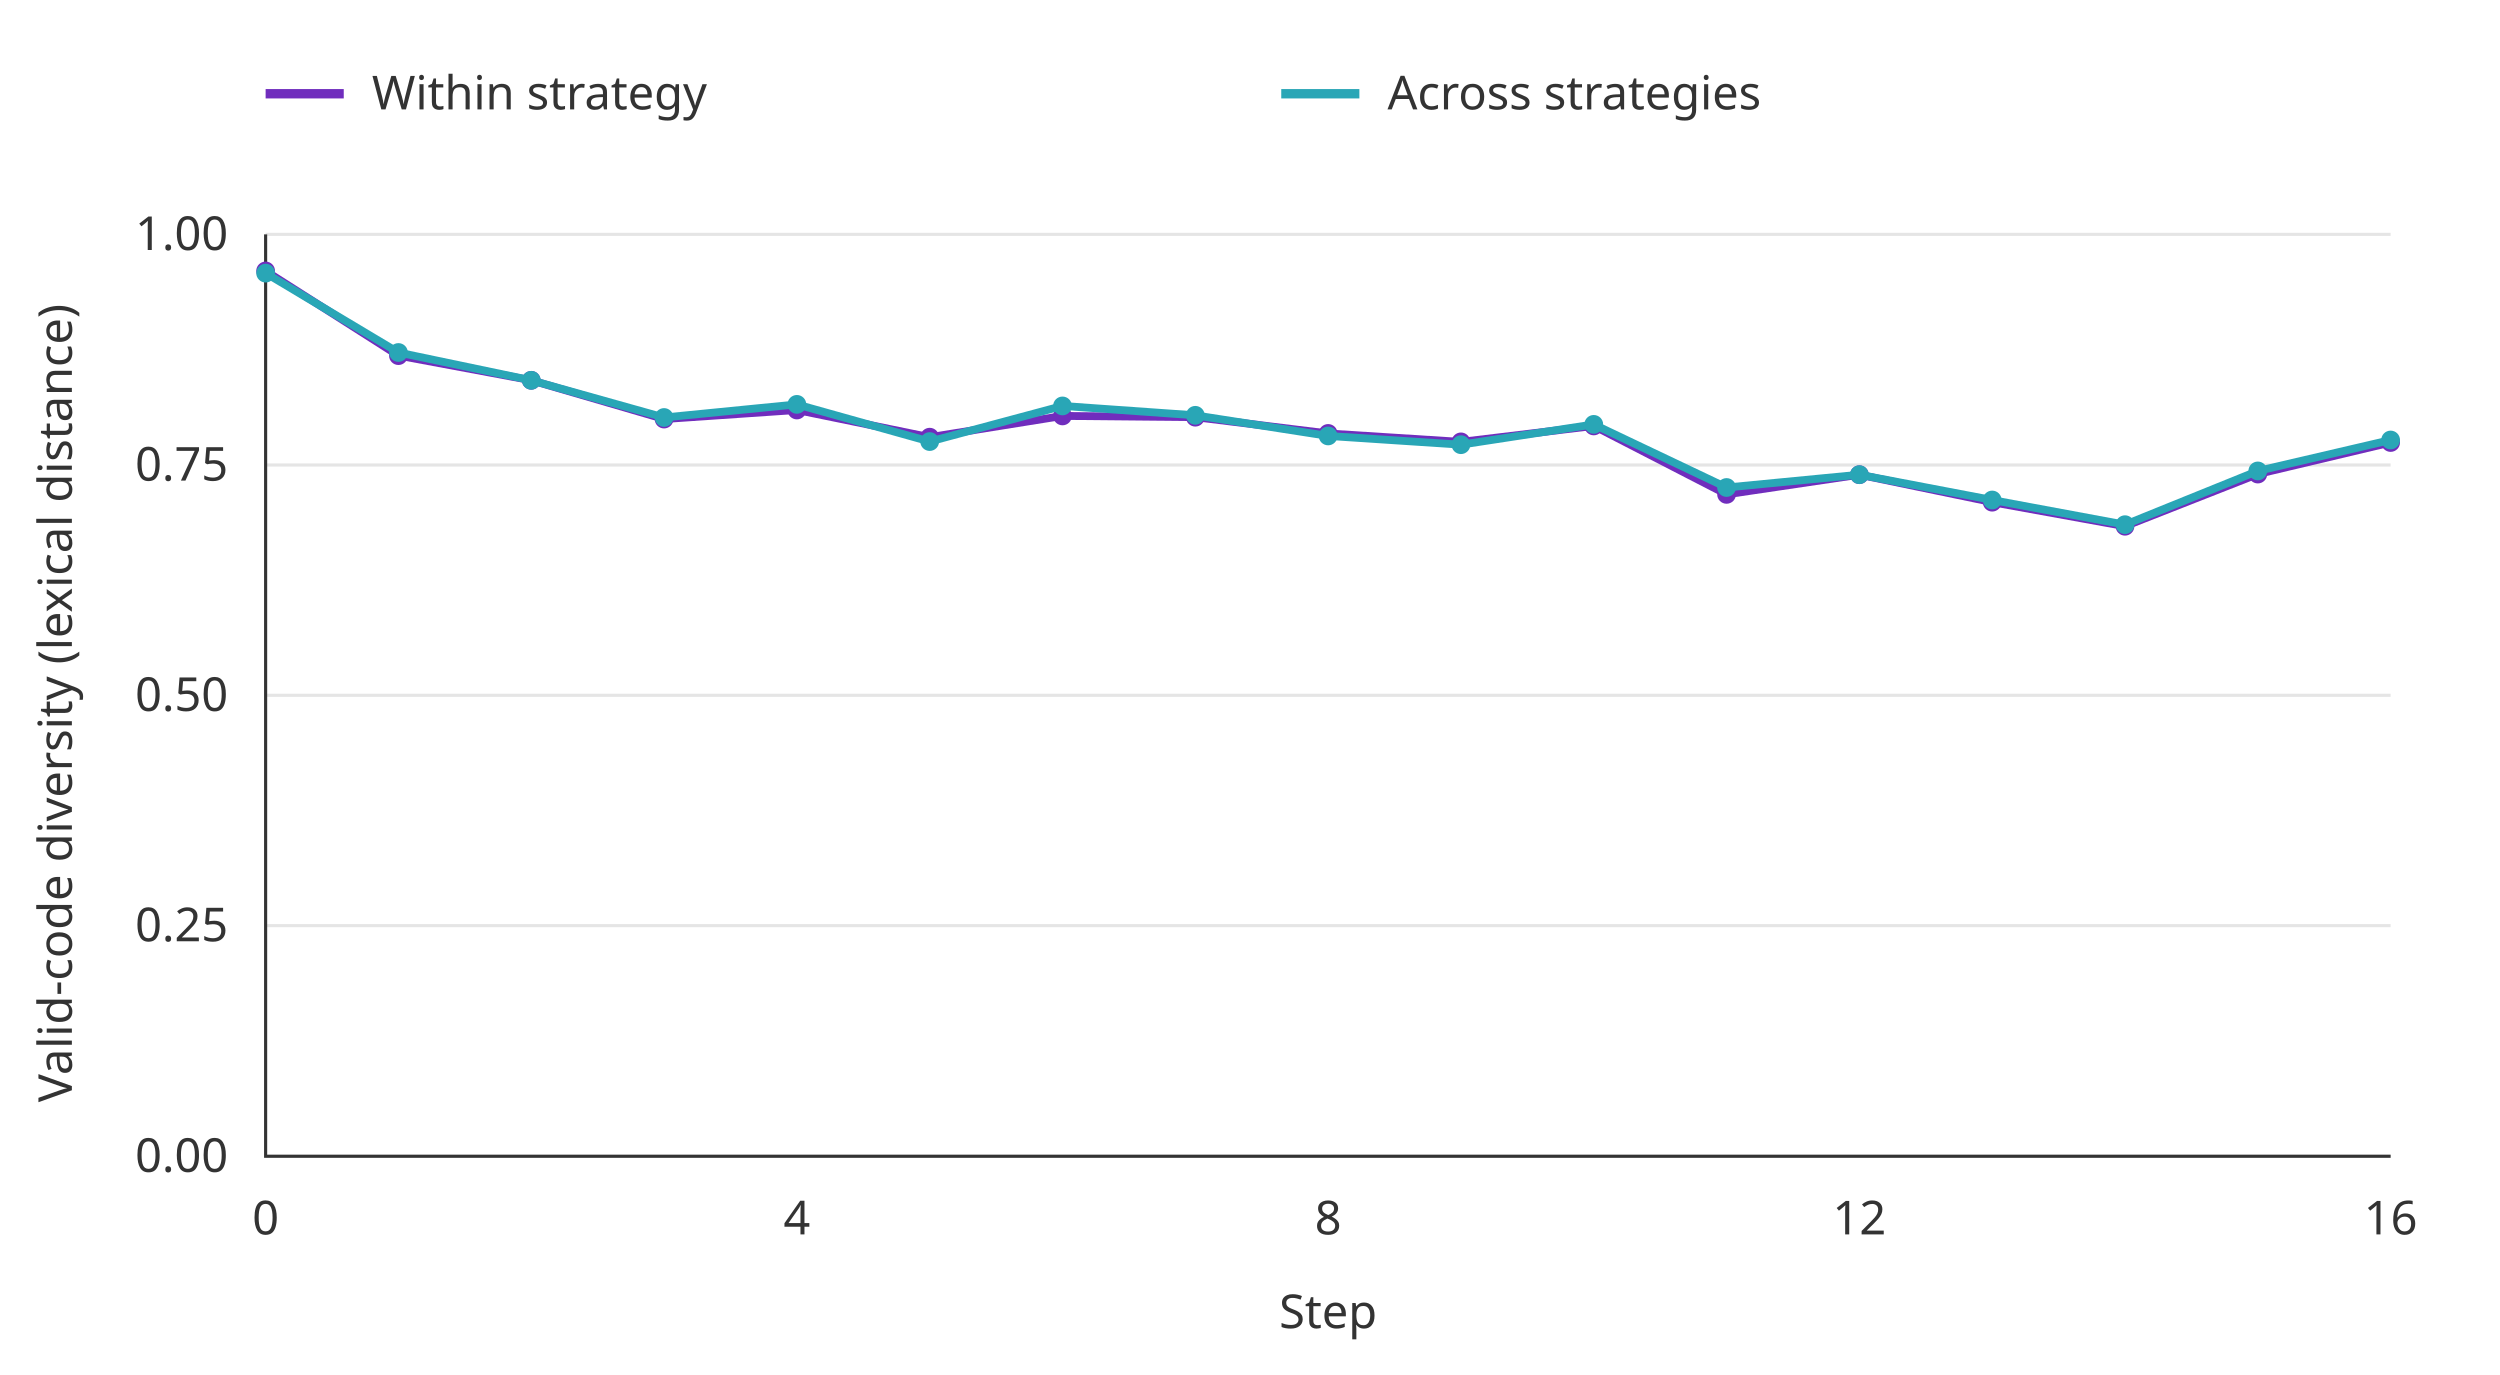
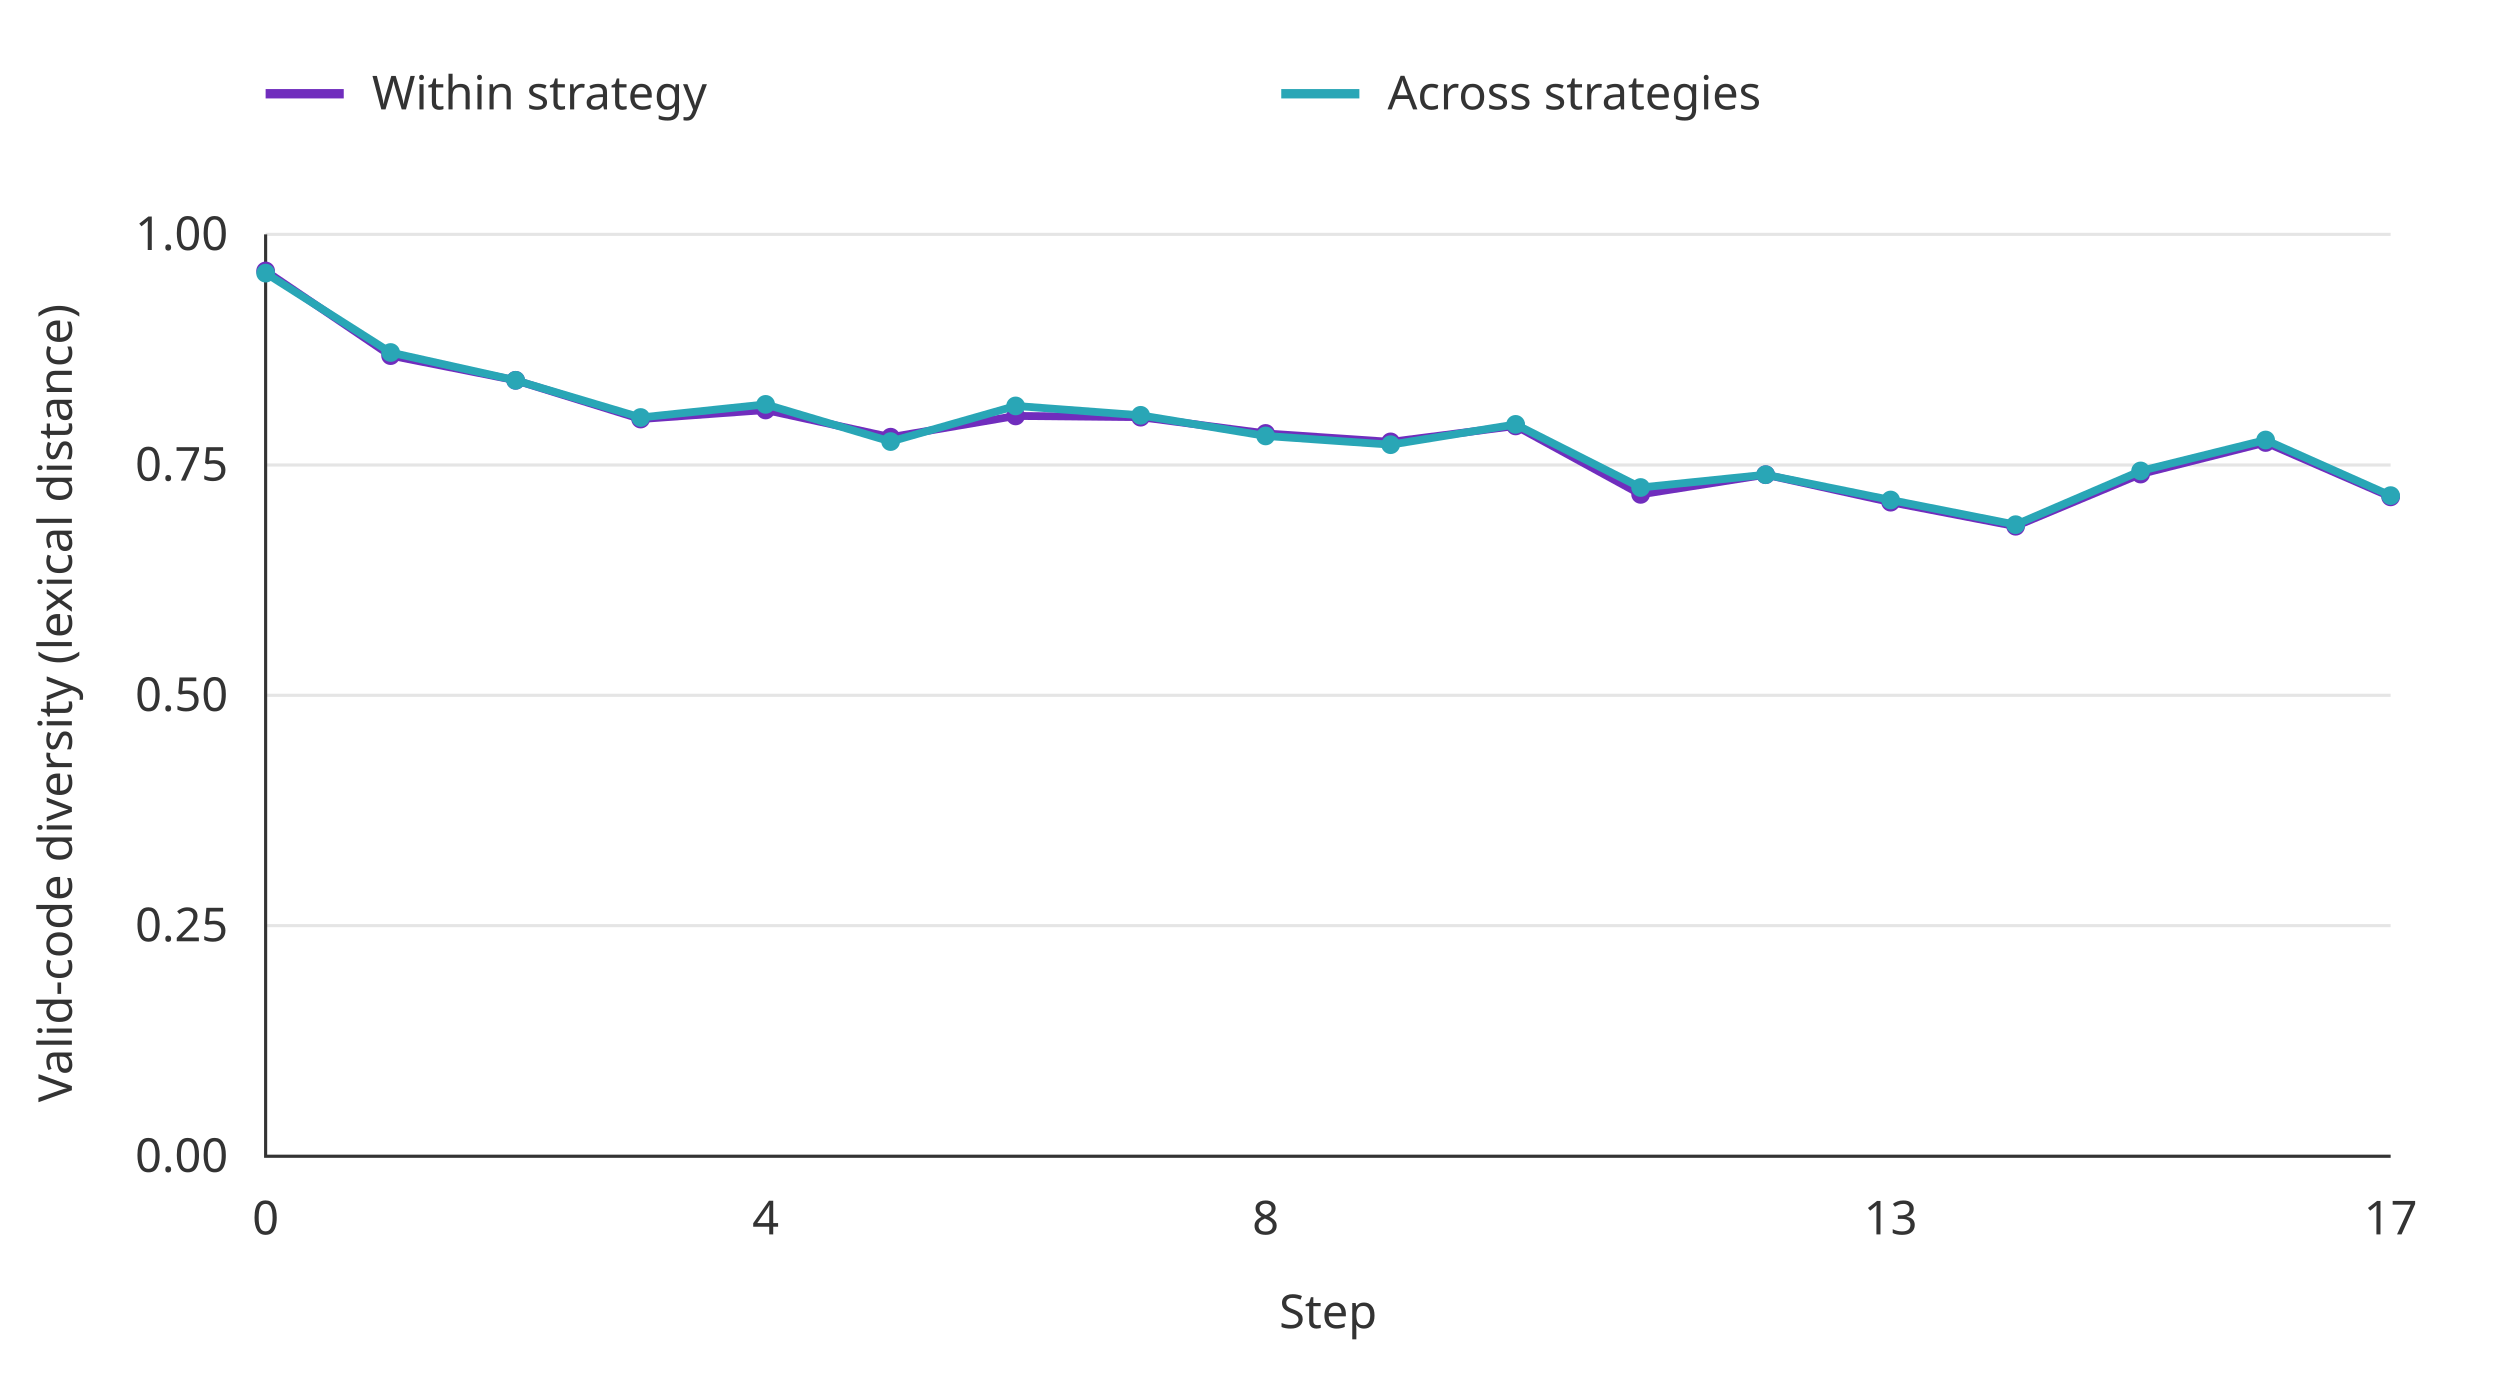
<svg xmlns="http://www.w3.org/2000/svg" width="800" height="440" viewBox="0 0 800 440">
  <rect width="100%" height="100%" fill="white" />
  <g font-family="sans-serif" font-size="15" fill="#333">
    <path d="M85,370.0 H765" stroke="#e5e5e5" />
    <text x="73" y="375.0" text-anchor="end">0.00</text>
    <path d="M85,296.2 H765" stroke="#e5e5e5" />
    <text x="73" y="301.2" text-anchor="end">0.25</text>
    <path d="M85,222.5 H765" stroke="#e5e5e5" />
    <text x="73" y="227.5" text-anchor="end">0.50</text>
    <path d="M85,148.8 H765" stroke="#e5e5e5" />
    <text x="73" y="153.8" text-anchor="end">0.75</text>
    <path d="M85,75.0 H765" stroke="#e5e5e5" />
    <text x="73" y="80.0" text-anchor="end">1.00</text>
    <text x="85.0" y="395" text-anchor="middle">0</text>
-     <text x="255.0" y="395" text-anchor="middle">4</text>
-     <text x="425.0" y="395" text-anchor="middle">8</text>
-     <text x="595.0" y="395" text-anchor="middle">12</text>
-     <text x="765.0" y="395" text-anchor="middle">16</text>
+     <text x="245.0" y="395" text-anchor="middle">4</text>
+     <text x="405.0" y="395" text-anchor="middle">8</text>
+     <text x="605.0" y="395" text-anchor="middle">13</text>
+     <text x="765.0" y="395" text-anchor="middle">17</text>
    <path d="M85,75 V370 H765" fill="none" stroke="#333" />
    <text x="425" y="425" text-anchor="middle">Step</text>
    <text transform="translate(23,225) rotate(-90)" text-anchor="middle">Valid-code diversity (lexical distance)</text>
    <path d="M85,30 h25" stroke="#702dbd" stroke-width="3" />
    <text x="119" y="35">Within strategy</text>
    <circle cx="85.0" cy="86.7" r="3" fill="#702dbd" />
-     <circle cx="127.5" cy="113.8" r="3" fill="#702dbd" />
-     <circle cx="170.0" cy="121.7" r="3" fill="#702dbd" />
-     <circle cx="212.5" cy="134.1" r="3" fill="#702dbd" />
-     <circle cx="255.0" cy="131.2" r="3" fill="#702dbd" />
-     <circle cx="297.5" cy="139.9" r="3" fill="#702dbd" />
-     <circle cx="340.0" cy="133.1" r="3" fill="#702dbd" />
-     <circle cx="382.5" cy="133.5" r="3" fill="#702dbd" />
-     <circle cx="425.0" cy="138.7" r="3" fill="#702dbd" />
-     <circle cx="467.5" cy="141.4" r="3" fill="#702dbd" />
-     <circle cx="510.0" cy="136.3" r="3" fill="#702dbd" />
-     <circle cx="552.5" cy="158.2" r="3" fill="#702dbd" />
-     <circle cx="595.0" cy="151.9" r="3" fill="#702dbd" />
-     <circle cx="637.5" cy="160.7" r="3" fill="#702dbd" />
-     <circle cx="680.0" cy="168.4" r="3" fill="#702dbd" />
-     <circle cx="722.5" cy="151.7" r="3" fill="#702dbd" />
-     <circle cx="765.0" cy="141.6" r="3" fill="#702dbd" />
-     <polyline points="85.0,86.7 127.5,113.8 170.0,121.7 212.5,134.1 255.0,131.2 297.5,139.9 340.0,133.1 382.5,133.5 425.0,138.7 467.5,141.4 510.0,136.3 552.5,158.2 595.0,151.9 637.5,160.7 680.0,168.4 722.5,151.7 765.0,141.6" fill="none" stroke="#702dbd" stroke-width="2.5" />
+     <circle cx="125.0" cy="113.8" r="3" fill="#702dbd" />
+     <circle cx="165.0" cy="121.7" r="3" fill="#702dbd" />
+     <circle cx="205.0" cy="134.1" r="3" fill="#702dbd" />
+     <circle cx="245.0" cy="131.2" r="3" fill="#702dbd" />
+     <circle cx="285.0" cy="139.9" r="3" fill="#702dbd" />
+     <circle cx="325.0" cy="133.1" r="3" fill="#702dbd" />
+     <circle cx="365.0" cy="133.5" r="3" fill="#702dbd" />
+     <circle cx="405.0" cy="138.7" r="3" fill="#702dbd" />
+     <circle cx="445.0" cy="141.4" r="3" fill="#702dbd" />
+     <circle cx="485.0" cy="136.3" r="3" fill="#702dbd" />
+     <circle cx="525.0" cy="158.2" r="3" fill="#702dbd" />
+     <circle cx="565.0" cy="151.9" r="3" fill="#702dbd" />
+     <circle cx="605.0" cy="160.7" r="3" fill="#702dbd" />
+     <circle cx="645.0" cy="168.4" r="3" fill="#702dbd" />
+     <circle cx="685.0" cy="151.7" r="3" fill="#702dbd" />
+     <circle cx="725.0" cy="141.6" r="3" fill="#702dbd" />
+     <circle cx="765.0" cy="159.0" r="3" fill="#702dbd" />
+     <polyline points="85.0,86.7 125.0,113.8 165.0,121.7 205.0,134.1 245.0,131.2 285.0,139.9 325.0,133.1 365.0,133.5 405.0,138.7 445.0,141.4 485.0,136.3 525.0,158.2 565.0,151.9 605.0,160.7 645.0,168.4 685.0,151.7 725.0,141.6 765.0,159.0" fill="none" stroke="#702dbd" stroke-width="2.5" />
    <path d="M410,30 h25" stroke="#29a6b6" stroke-width="3" />
    <text x="444" y="35">Across strategies</text>
    <circle cx="85.0" cy="87.4" r="3" fill="#29a6b6" />
-     <circle cx="127.5" cy="112.8" r="3" fill="#29a6b6" />
-     <circle cx="170.0" cy="121.7" r="3" fill="#29a6b6" />
-     <circle cx="212.5" cy="133.6" r="3" fill="#29a6b6" />
-     <circle cx="255.0" cy="129.4" r="3" fill="#29a6b6" />
-     <circle cx="297.5" cy="141.3" r="3" fill="#29a6b6" />
-     <circle cx="340.0" cy="129.9" r="3" fill="#29a6b6" />
-     <circle cx="382.5" cy="132.9" r="3" fill="#29a6b6" />
-     <circle cx="425.0" cy="139.5" r="3" fill="#29a6b6" />
-     <circle cx="467.5" cy="142.3" r="3" fill="#29a6b6" />
-     <circle cx="510.0" cy="135.8" r="3" fill="#29a6b6" />
-     <circle cx="552.5" cy="156.0" r="3" fill="#29a6b6" />
-     <circle cx="595.0" cy="151.9" r="3" fill="#29a6b6" />
-     <circle cx="637.5" cy="160.0" r="3" fill="#29a6b6" />
-     <circle cx="680.0" cy="167.9" r="3" fill="#29a6b6" />
-     <circle cx="722.5" cy="150.7" r="3" fill="#29a6b6" />
-     <circle cx="765.0" cy="140.8" r="3" fill="#29a6b6" />
-     <polyline points="85.0,87.4 127.5,112.8 170.0,121.7 212.5,133.6 255.0,129.4 297.5,141.3 340.0,129.9 382.5,132.9 425.0,139.5 467.5,142.3 510.0,135.8 552.5,156.0 595.0,151.9 637.5,160.0 680.0,167.9 722.5,150.7 765.0,140.8" fill="none" stroke="#29a6b6" stroke-width="2.5" />
+     <circle cx="125.0" cy="112.8" r="3" fill="#29a6b6" />
+     <circle cx="165.0" cy="121.7" r="3" fill="#29a6b6" />
+     <circle cx="205.0" cy="133.6" r="3" fill="#29a6b6" />
+     <circle cx="245.0" cy="129.4" r="3" fill="#29a6b6" />
+     <circle cx="285.0" cy="141.3" r="3" fill="#29a6b6" />
+     <circle cx="325.0" cy="129.9" r="3" fill="#29a6b6" />
+     <circle cx="365.0" cy="132.9" r="3" fill="#29a6b6" />
+     <circle cx="405.0" cy="139.5" r="3" fill="#29a6b6" />
+     <circle cx="445.0" cy="142.3" r="3" fill="#29a6b6" />
+     <circle cx="485.0" cy="135.8" r="3" fill="#29a6b6" />
+     <circle cx="525.0" cy="156.0" r="3" fill="#29a6b6" />
+     <circle cx="565.0" cy="151.9" r="3" fill="#29a6b6" />
+     <circle cx="605.0" cy="160.0" r="3" fill="#29a6b6" />
+     <circle cx="645.0" cy="167.9" r="3" fill="#29a6b6" />
+     <circle cx="685.0" cy="150.7" r="3" fill="#29a6b6" />
+     <circle cx="725.0" cy="140.8" r="3" fill="#29a6b6" />
+     <circle cx="765.0" cy="158.6" r="3" fill="#29a6b6" />
+     <polyline points="85.0,87.4 125.0,112.8 165.0,121.7 205.0,133.6 245.0,129.4 285.0,141.3 325.0,129.9 365.0,132.9 405.0,139.5 445.0,142.3 485.0,135.8 525.0,156.0 565.0,151.9 605.0,160.0 645.0,167.9 685.0,150.7 725.0,140.8 765.0,158.6" fill="none" stroke="#29a6b6" stroke-width="2.5" />
  </g>
</svg>
